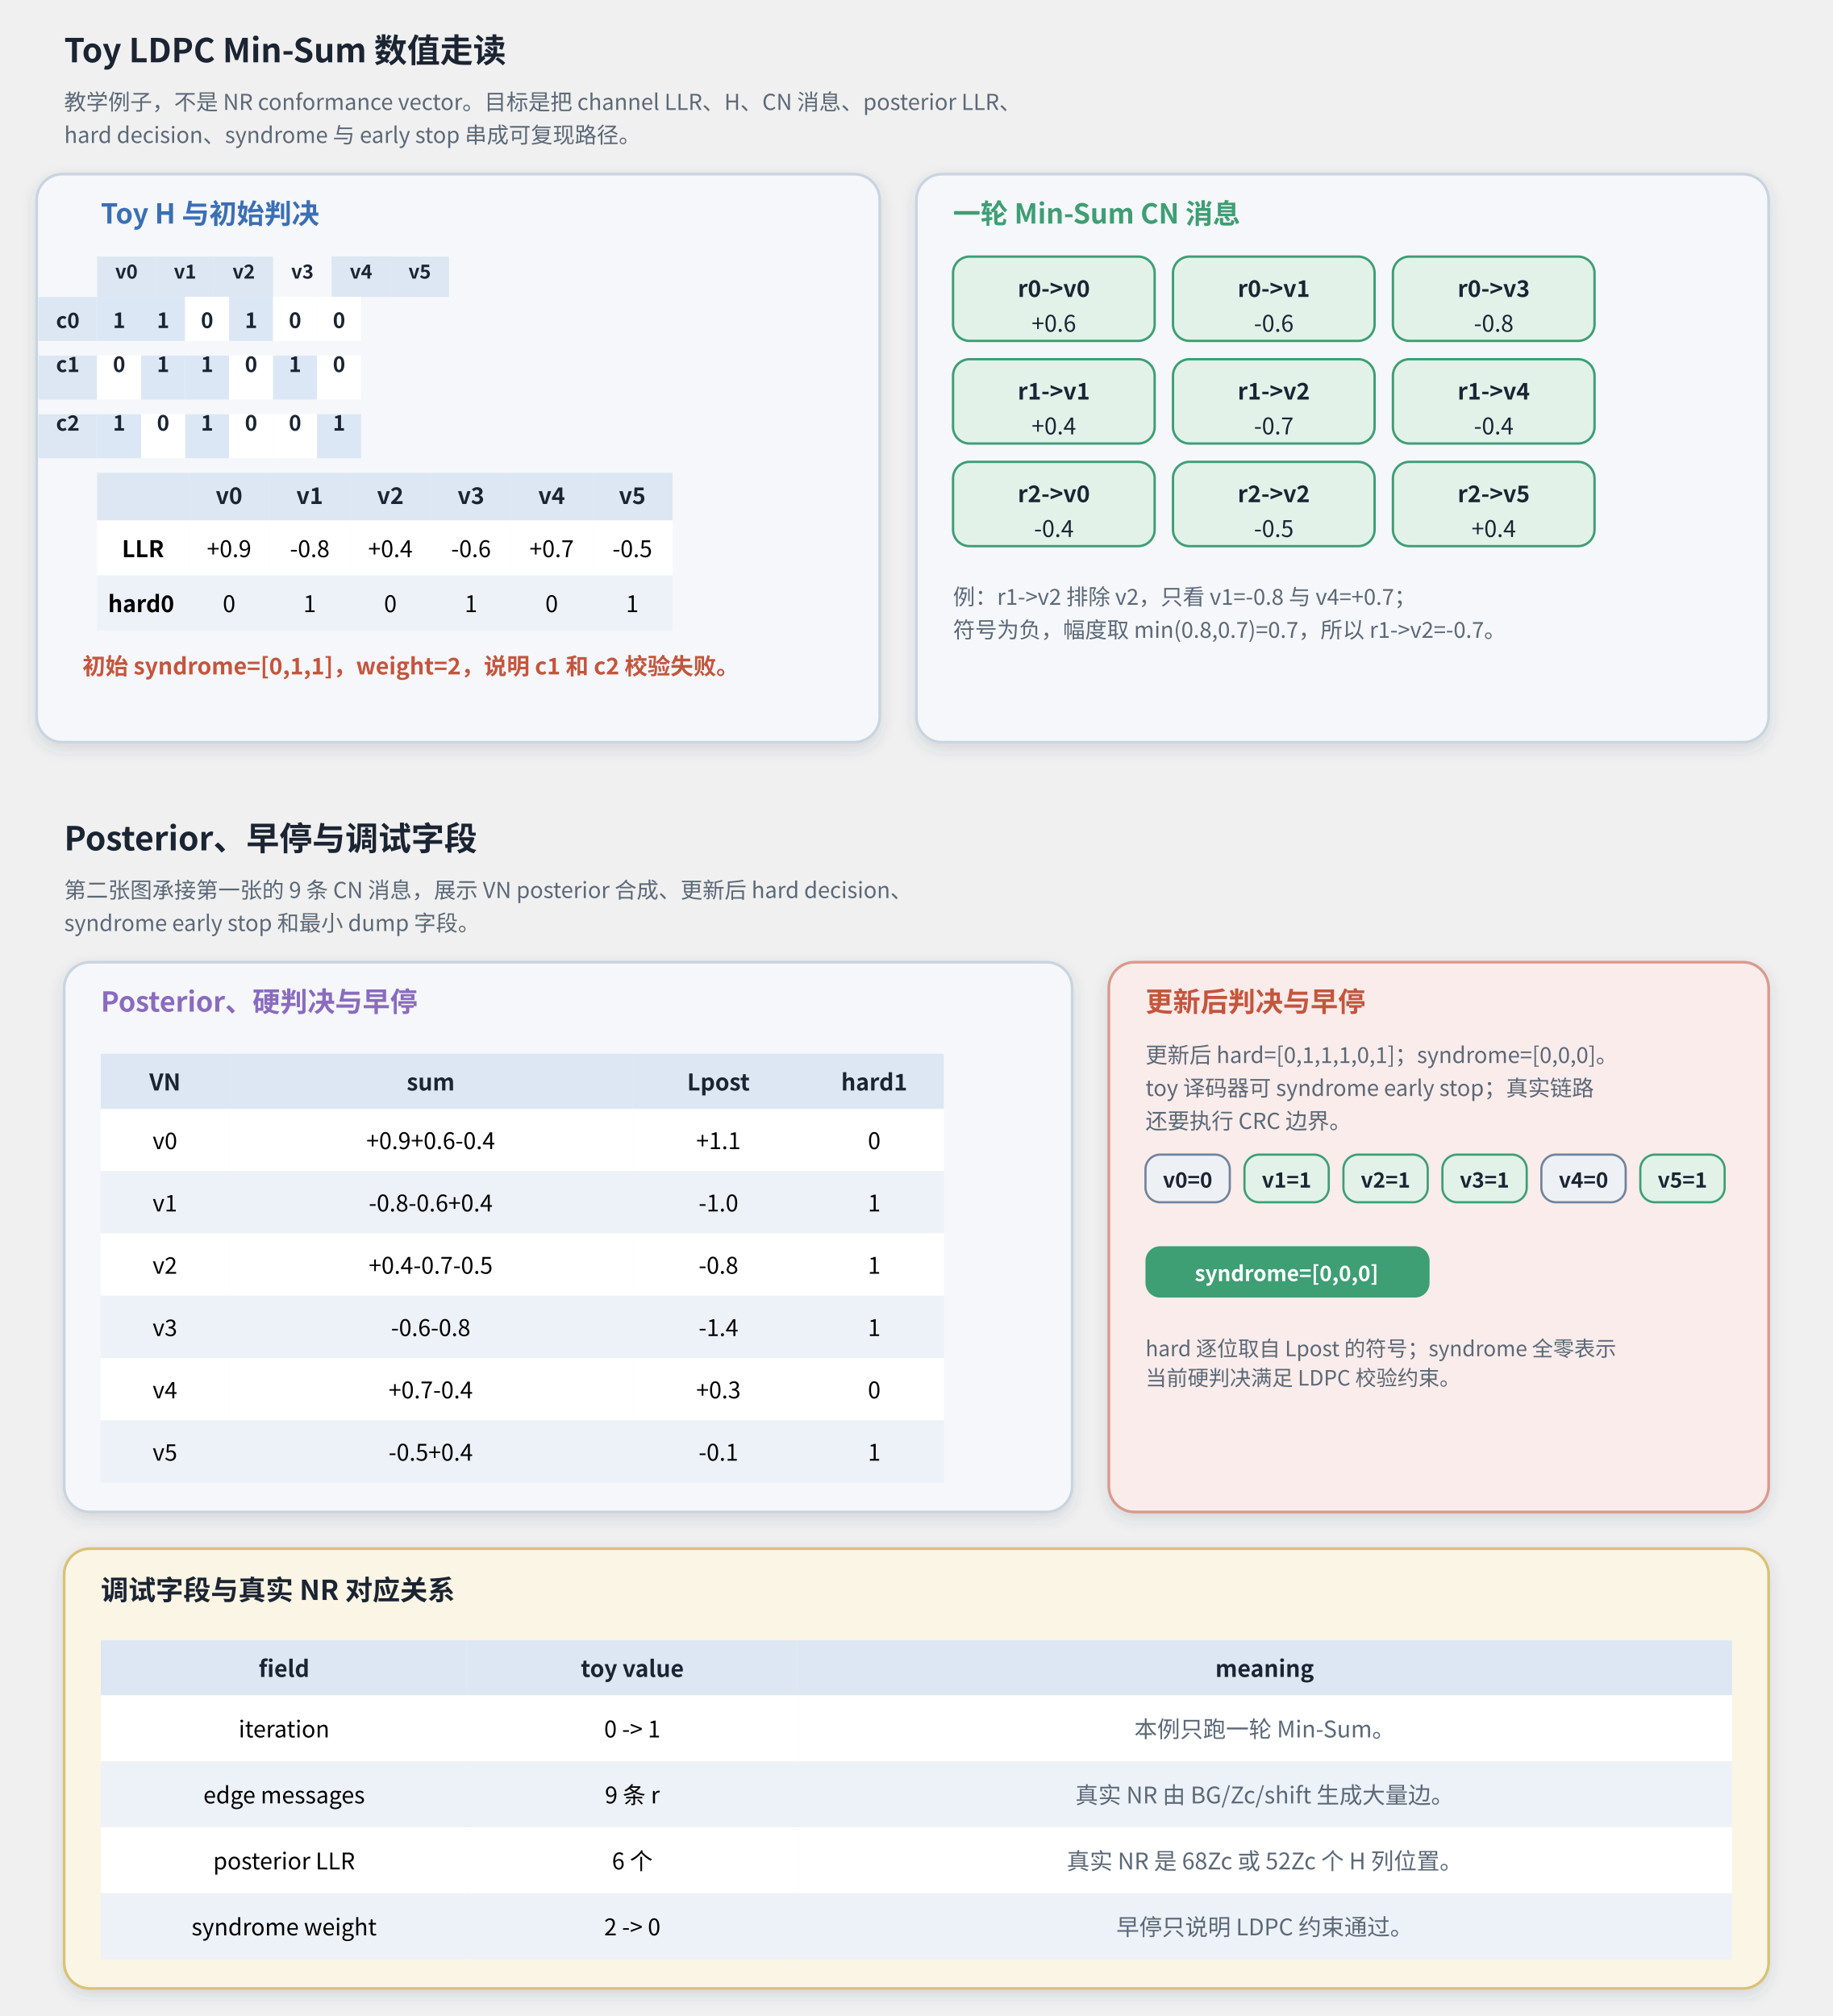
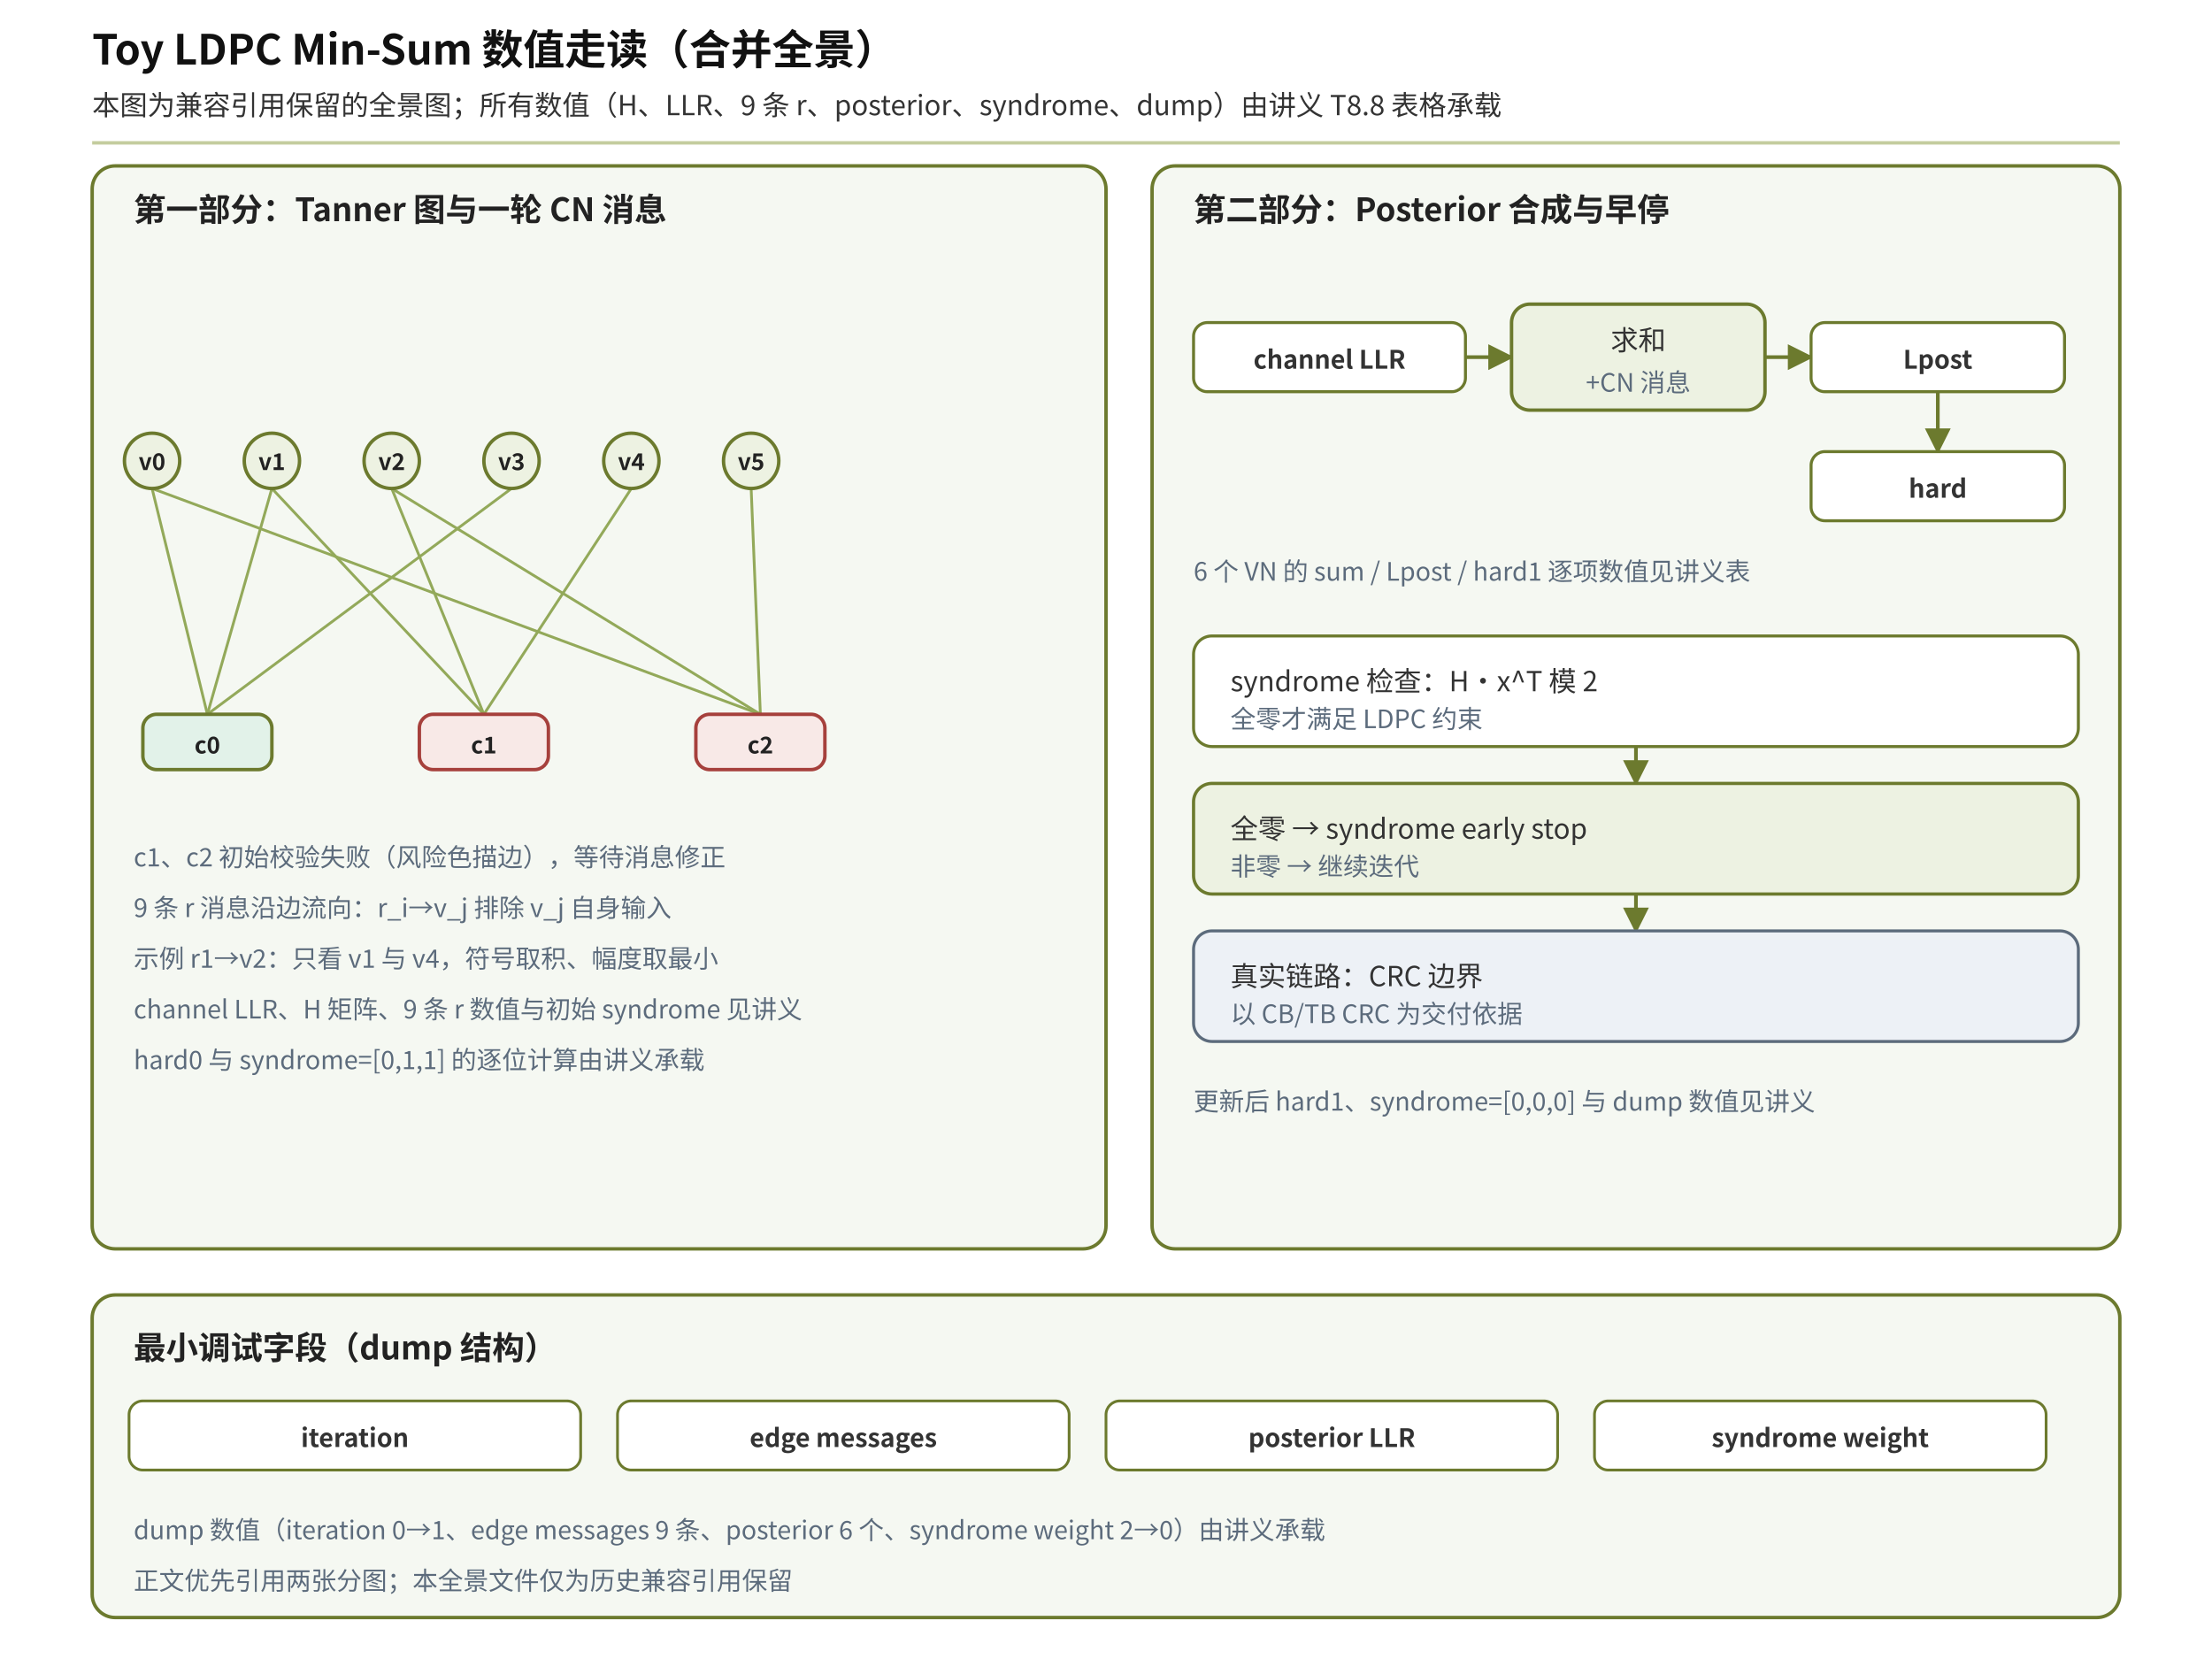
- <svg xmlns="http://www.w3.org/2000/svg" width="1000" height="1100" viewBox="0 0 1000 1100" role="img" font-family="'Noto Sans CJK SC','Source Han Sans SC','PingFang SC','Microsoft YaHei',system-ui,sans-serif">
+ <svg xmlns="http://www.w3.org/2000/svg" viewBox="0 0 960 720" width="960" height="720" role="img">
+   <rect width="960" height="720" fill="#ffffff" />
  <defs>
-     <filter id="soft" x="-10%" y="-10%" width="125%" height="135%">
-       <feDropShadow dx="0" dy="3" stdDeviation="4" flood-color="#334155" flood-opacity="0.14" />
-     </filter>
+     <marker id="arrow" viewBox="0 0 10 10" refX="9" refY="5" markerWidth="7" markerHeight="7" orient="auto-start-reverse">
+       <path d="M 0 0 L 10 5 L 0 10 z" fill="#6C7A2E" />
+     </marker>
  </defs>
-   <text x="35" y="34" font-size="18" font-weight="700" class="free" fill="#1B2433">Toy LDPC Min-Sum 数值走读</text>
-   <text x="35" y="60" font-size="12" class="free" fill="#5B6877">教学例子，不是 NR conformance vector。目标是把 channel LLR、H、CN 消息、posterior LLR、</text>
-   <text x="35" y="78" font-size="12" class="free" fill="#5B6877">hard decision、syndrome 与 early stop 串成可复现路径。</text>
-   <g filter="url(#soft)">
-     <rect x="20" y="95" width="460" height="310" rx="14" fill="#F5F7FA" stroke="#C9D4E0" stroke-width="1.5" />
-   </g>
-   <text x="55" y="122" font-size="15" font-weight="700" fill="#3B6FB5">Toy H 与初始判决</text>
-   <g font-size="10.5" font-weight="700" fill="#1B2433" text-anchor="middle">
-     <rect x="53" y="140" width="32" height="22" fill="#DDE7F3" />
-     <text x="69" y="152" text-anchor="middle">v0</text>
-     <rect x="85" y="140" width="32" height="22" fill="#DDE7F3" />
-     <text x="101" y="152" text-anchor="middle">v1</text>
-     <rect x="117" y="140" width="32" height="22" fill="#DDE7F3" />
-     <text x="133" y="152" text-anchor="middle">v2</text>
-     <rect x="181" y="140" width="32" height="22" fill="#DDE7F3" />
-     <text x="165" y="152" text-anchor="middle">v3</text>
-     <rect x="181" y="140" width="32" height="22" fill="#DDE7F3" />
-     <text x="197" y="152" text-anchor="middle">v4</text>
-     <rect x="213" y="140" width="32" height="22" fill="#DDE7F3" />
-     <text x="229" y="152" text-anchor="middle">v5</text>
-   </g>
-   <g font-size="11.5" font-weight="700" fill="#1B2433" text-anchor="middle">
-     <rect x="21" y="162" width="32" height="24" fill="#DDE7F3" />
-     <text x="37" y="179" text-anchor="middle">c0</text>
-     <rect x="21" y="194" width="32" height="24" fill="#DDE7F3" />
-     <text x="37" y="203" text-anchor="middle">c1</text>
-     <rect x="21" y="226" width="32" height="24" fill="#DDE7F3" />
-     <text x="37" y="235" text-anchor="middle">c2</text>
-     <rect x="53" y="162" width="24" height="24" fill="#DCE7F6" />
-     <text x="65" y="179" text-anchor="middle">1</text>
-     <rect x="77" y="162" width="24" height="24" fill="#DCE7F6" />
-     <text x="89" y="179" text-anchor="middle">1</text>
-     <rect x="101" y="162" width="24" height="24" fill="#FFFFFF" />
-     <text x="113" y="179" text-anchor="middle">0</text>
-     <rect x="125" y="162" width="24" height="24" fill="#DCE7F6" />
-     <text x="137" y="179" text-anchor="middle">1</text>
-     <rect x="149" y="162" width="24" height="24" fill="#FFFFFF" />
-     <text x="161" y="179" text-anchor="middle">0</text>
-     <rect x="173" y="162" width="24" height="24" fill="#FFFFFF" />
-     <text x="185" y="179" text-anchor="middle">0</text>
-     <rect x="53" y="194" width="24" height="24" fill="#FFFFFF" />
-     <text x="65" y="203" text-anchor="middle">0</text>
-     <rect x="77" y="194" width="24" height="24" fill="#DCE7F6" />
-     <text x="89" y="203" text-anchor="middle">1</text>
-     <rect x="101" y="194" width="24" height="24" fill="#DCE7F6" />
-     <text x="113" y="203" text-anchor="middle">1</text>
-     <rect x="125" y="194" width="24" height="24" fill="#FFFFFF" />
-     <text x="137" y="203" text-anchor="middle">0</text>
-     <rect x="149" y="194" width="24" height="24" fill="#DCE7F6" />
-     <text x="161" y="203" text-anchor="middle">1</text>
-     <rect x="173" y="194" width="24" height="24" fill="#FFFFFF" />
-     <text x="185" y="203" text-anchor="middle">0</text>
-     <rect x="53" y="226" width="24" height="24" fill="#DCE7F6" />
-     <text x="65" y="235" text-anchor="middle">1</text>
-     <rect x="77" y="226" width="24" height="24" fill="#FFFFFF" />
-     <text x="89" y="235" text-anchor="middle">0</text>
-     <rect x="101" y="226" width="24" height="24" fill="#DCE7F6" />
-     <text x="113" y="235" text-anchor="middle">1</text>
-     <rect x="125" y="226" width="24" height="24" fill="#FFFFFF" />
-     <text x="137" y="235" text-anchor="middle">0</text>
-     <rect x="149" y="226" width="24" height="24" fill="#FFFFFF" />
-     <text x="161" y="235" text-anchor="middle">0</text>
-     <rect x="173" y="226" width="24" height="24" fill="#DCE7F6" />
-     <text x="185" y="235" text-anchor="middle">1</text>
-   </g>
-   <g font-size="12.5" text-anchor="middle">
-     <rect x="53" y="258" width="50" height="26" fill="#DDE7F3" />
-     <text x="70" y="275" text-anchor="middle" font-weight="700" fill="#1B2433" />
-     <rect x="103" y="258" width="44" height="26" fill="#DDE7F3" />
-     <text x="125" y="275" text-anchor="middle" font-weight="700" fill="#1B2433">v0</text>
-     <rect x="147" y="258" width="44" height="26" fill="#DDE7F3" />
-     <text x="169" y="275" text-anchor="middle" font-weight="700" fill="#1B2433">v1</text>
-     <rect x="191" y="258" width="44" height="26" fill="#DDE7F3" />
-     <text x="213" y="275" text-anchor="middle" font-weight="700" fill="#1B2433">v2</text>
-     <rect x="235" y="258" width="44" height="26" fill="#DDE7F3" />
-     <text x="257" y="275" text-anchor="middle" font-weight="700" fill="#1B2433">v3</text>
-     <rect x="279" y="258" width="44" height="26" fill="#DDE7F3" />
-     <text x="301" y="275" text-anchor="middle" font-weight="700" fill="#1B2433">v4</text>
-     <rect x="323" y="258" width="44" height="26" fill="#DDE7F3" />
-     <text x="345" y="275" text-anchor="middle" font-weight="700" fill="#1B2433">v5</text>
-     <rect x="53" y="284" width="50" height="30" fill="#FFFFFF" />
-     <text x="78" y="304" text-anchor="middle" font-weight="700">LLR</text>
-     <rect x="103" y="284" width="44" height="30" fill="#FFFFFF" />
-     <text x="125" y="304" text-anchor="middle">+0.9</text>
-     <rect x="147" y="284" width="44" height="30" fill="#FFFFFF" />
-     <text x="169" y="304" text-anchor="middle">-0.8</text>
-     <rect x="191" y="284" width="44" height="30" fill="#FFFFFF" />
-     <text x="213" y="304" text-anchor="middle">+0.4</text>
-     <rect x="235" y="284" width="44" height="30" fill="#FFFFFF" />
-     <text x="257" y="304" text-anchor="middle">-0.6</text>
-     <rect x="279" y="284" width="44" height="30" fill="#FFFFFF" />
-     <text x="301" y="304" text-anchor="middle">+0.7</text>
-     <rect x="323" y="284" width="44" height="30" fill="#FFFFFF" />
-     <text x="345" y="304" text-anchor="middle">-0.5</text>
-     <rect x="53" y="314" width="50" height="30" fill="#EDF2F8" />
-     <text x="77" y="334" text-anchor="middle" font-weight="700">hard0</text>
-     <rect x="103" y="314" width="44" height="30" fill="#EDF2F8" />
-     <text x="125" y="334" text-anchor="middle">0</text>
-     <rect x="147" y="314" width="44" height="30" fill="#EDF2F8" />
-     <text x="169" y="334" text-anchor="middle">1</text>
-     <rect x="191" y="314" width="44" height="30" fill="#EDF2F8" />
-     <text x="213" y="334" text-anchor="middle">0</text>
-     <rect x="235" y="314" width="44" height="30" fill="#EDF2F8" />
-     <text x="257" y="334" text-anchor="middle">1</text>
-     <rect x="279" y="314" width="44" height="30" fill="#EDF2F8" />
-     <text x="301" y="334" text-anchor="middle">0</text>
-     <rect x="323" y="314" width="44" height="30" fill="#EDF2F8" />
-     <text x="345" y="334" text-anchor="middle">1</text>
-   </g>
-   <text x="45" y="368" font-size="12.5" font-weight="700" fill="#C4553D">初始 syndrome=[0,1,1]，weight=2，说明 c1 和 c2 校验失败。</text>
-   <g filter="url(#soft)">
-     <rect x="500" y="95" width="465" height="310" rx="14" fill="#F5F7FA" stroke="#C9D4E0" stroke-width="1.5" />
-   </g>
-   <text x="520" y="122" font-size="15" font-weight="700" fill="#3E9E74">一轮 Min-Sum CN 消息</text>
-   <g font-size="12.5" font-weight="700" fill="#1B2433" text-anchor="middle">
-     <rect x="520" y="140" width="110" height="46" rx="9" fill="#E2F2E9" stroke="#3E9E74" stroke-width="1.3" />
-     <text x="575" y="162" text-anchor="middle">r0-&gt;v0</text>
-     <text x="575" y="181" text-anchor="middle" font-weight="400">+0.6</text>
-     <rect x="640" y="140" width="110" height="46" rx="9" fill="#E2F2E9" stroke="#3E9E74" stroke-width="1.3" />
-     <text x="695" y="162" text-anchor="middle">r0-&gt;v1</text>
-     <text x="695" y="181" text-anchor="middle" font-weight="400">-0.6</text>
-     <rect x="760" y="140" width="110" height="46" rx="9" fill="#E2F2E9" stroke="#3E9E74" stroke-width="1.3" />
-     <text x="815" y="162" text-anchor="middle">r0-&gt;v3</text>
-     <text x="815" y="181" text-anchor="middle" font-weight="400">-0.8</text>
-     <rect x="520" y="196" width="110" height="46" rx="9" fill="#E2F2E9" stroke="#3E9E74" stroke-width="1.3" />
-     <text x="575" y="218" text-anchor="middle">r1-&gt;v1</text>
-     <text x="575" y="237" text-anchor="middle" font-weight="400">+0.4</text>
-     <rect x="640" y="196" width="110" height="46" rx="9" fill="#E2F2E9" stroke="#3E9E74" stroke-width="1.3" />
-     <text x="695" y="218" text-anchor="middle">r1-&gt;v2</text>
-     <text x="695" y="237" text-anchor="middle" font-weight="400">-0.7</text>
-     <rect x="760" y="196" width="110" height="46" rx="9" fill="#E2F2E9" stroke="#3E9E74" stroke-width="1.3" />
-     <text x="815" y="218" text-anchor="middle">r1-&gt;v4</text>
-     <text x="815" y="237" text-anchor="middle" font-weight="400">-0.4</text>
-     <rect x="520" y="252" width="110" height="46" rx="9" fill="#E2F2E9" stroke="#3E9E74" stroke-width="1.3" />
-     <text x="575" y="274" text-anchor="middle">r2-&gt;v0</text>
-     <text x="575" y="293" text-anchor="middle" font-weight="400">-0.4</text>
-     <rect x="640" y="252" width="110" height="46" rx="9" fill="#E2F2E9" stroke="#3E9E74" stroke-width="1.3" />
-     <text x="695" y="274" text-anchor="middle">r2-&gt;v2</text>
-     <text x="695" y="293" text-anchor="middle" font-weight="400">-0.5</text>
-     <rect x="760" y="252" width="110" height="46" rx="9" fill="#E2F2E9" stroke="#3E9E74" stroke-width="1.3" />
-     <text x="815" y="274" text-anchor="middle">r2-&gt;v5</text>
-     <text x="815" y="293" text-anchor="middle" font-weight="400">+0.4</text>
-   </g>
-   <text x="520" y="330" font-size="12" fill="#5B6877">例：r1-&gt;v2 排除 v2，只看 v1=-0.8 与 v4=+0.7；</text>
-   <text x="520" y="348" font-size="12" fill="#5B6877">符号为负，幅度取 min(0.8,0.7)=0.7，所以 r1-&gt;v2=-0.7。</text>
-   <text x="35" y="464" font-size="18" font-weight="700" class="free" fill="#1B2433">Posterior、早停与调试字段</text>
-   <text x="35" y="490" font-size="12" class="free" fill="#5B6877">第二张图承接第一张的 9 条 CN 消息，展示 VN posterior 合成、更新后 hard decision、</text>
-   <text x="35" y="508" font-size="12" class="free" fill="#5B6877">syndrome early stop 和最小 dump 字段。</text>
-   <g filter="url(#soft)">
-     <rect x="35" y="525" width="550" height="300" rx="14" fill="#F5F7FA" stroke="#C9D4E0" stroke-width="1.5" />
-   </g>
-   <text x="55" y="552" font-size="15" font-weight="700" fill="#8A6BBE">Posterior、硬判决与早停</text>
-   <g font-size="12.5" text-anchor="middle">
-     <rect x="55" y="575" width="70" height="30" fill="#DDE7F3" />
-     <text x="90" y="595" text-anchor="middle" font-weight="700" fill="#1B2433">VN</text>
-     <rect x="125" y="575" width="220" height="30" fill="#DDE7F3" />
-     <text x="235" y="595" text-anchor="middle" font-weight="700" fill="#1B2433">sum</text>
-     <rect x="345" y="575" width="95" height="30" fill="#DDE7F3" />
-     <text x="392" y="595" text-anchor="middle" font-weight="700" fill="#1B2433">Lpost</text>
-     <rect x="440" y="575" width="75" height="30" fill="#DDE7F3" />
-     <text x="477" y="595" text-anchor="middle" font-weight="700" fill="#1B2433">hard1</text>
-     <rect x="55" y="605" width="70" height="34" fill="#FFFFFF" />
-     <text x="90" y="627" text-anchor="middle">v0</text>
-     <rect x="125" y="605" width="220" height="34" fill="#FFFFFF" />
-     <text x="235" y="627" text-anchor="middle">+0.9+0.6-0.4</text>
-     <rect x="345" y="605" width="95" height="34" fill="#FFFFFF" />
-     <text x="392" y="627" text-anchor="middle">+1.1</text>
-     <rect x="440" y="605" width="75" height="34" fill="#FFFFFF" />
-     <text x="477" y="627" text-anchor="middle">0</text>
-     <rect x="55" y="639" width="70" height="34" fill="#EDF2F8" />
-     <text x="90" y="661" text-anchor="middle">v1</text>
-     <rect x="125" y="639" width="220" height="34" fill="#EDF2F8" />
-     <text x="235" y="661" text-anchor="middle">-0.8-0.6+0.4</text>
-     <rect x="345" y="639" width="95" height="34" fill="#EDF2F8" />
-     <text x="392" y="661" text-anchor="middle">-1.0</text>
-     <rect x="440" y="639" width="75" height="34" fill="#EDF2F8" />
-     <text x="477" y="661" text-anchor="middle">1</text>
-     <rect x="55" y="673" width="70" height="34" fill="#FFFFFF" />
-     <text x="90" y="695" text-anchor="middle">v2</text>
-     <rect x="125" y="673" width="220" height="34" fill="#FFFFFF" />
-     <text x="235" y="695" text-anchor="middle">+0.4-0.7-0.5</text>
-     <rect x="345" y="673" width="95" height="34" fill="#FFFFFF" />
-     <text x="392" y="695" text-anchor="middle">-0.8</text>
-     <rect x="440" y="673" width="75" height="34" fill="#FFFFFF" />
-     <text x="477" y="695" text-anchor="middle">1</text>
-     <rect x="55" y="707" width="70" height="34" fill="#EDF2F8" />
-     <text x="90" y="729" text-anchor="middle">v3</text>
-     <rect x="125" y="707" width="220" height="34" fill="#EDF2F8" />
-     <text x="235" y="729" text-anchor="middle">-0.6-0.8</text>
-     <rect x="345" y="707" width="95" height="34" fill="#EDF2F8" />
-     <text x="392" y="729" text-anchor="middle">-1.4</text>
-     <rect x="440" y="707" width="75" height="34" fill="#EDF2F8" />
-     <text x="477" y="729" text-anchor="middle">1</text>
-     <rect x="55" y="741" width="70" height="34" fill="#FFFFFF" />
-     <text x="90" y="763" text-anchor="middle">v4</text>
-     <rect x="125" y="741" width="220" height="34" fill="#FFFFFF" />
-     <text x="235" y="763" text-anchor="middle">+0.7-0.4</text>
-     <rect x="345" y="741" width="95" height="34" fill="#FFFFFF" />
-     <text x="392" y="763" text-anchor="middle">+0.3</text>
-     <rect x="440" y="741" width="75" height="34" fill="#FFFFFF" />
-     <text x="477" y="763" text-anchor="middle">0</text>
-     <rect x="55" y="775" width="70" height="34" fill="#EDF2F8" />
-     <text x="90" y="797" text-anchor="middle">v5</text>
-     <rect x="125" y="775" width="220" height="34" fill="#EDF2F8" />
-     <text x="235" y="797" text-anchor="middle">-0.5+0.4</text>
-     <rect x="345" y="775" width="95" height="34" fill="#EDF2F8" />
-     <text x="392" y="797" text-anchor="middle">-0.1</text>
-     <rect x="440" y="775" width="75" height="34" fill="#EDF2F8" />
-     <text x="477" y="797" text-anchor="middle">1</text>
-   </g>
-   <g filter="url(#soft)">
-     <rect x="605" y="525" width="360" height="300" rx="14" fill="#F9ECEA" stroke="#D99A8E" stroke-width="1.5" />
-   </g>
-   <text x="625" y="552" font-size="15" font-weight="700" fill="#C4553D">更新后判决与早停</text>
-   <text x="625" y="580" font-size="12" fill="#5B6877">更新后 hard=[0,1,1,1,0,1]；syndrome=[0,0,0]。</text>
-   <text x="625" y="598" font-size="12" fill="#5B6877">toy 译码器可 syndrome early stop；真实链路</text>
-   <text x="625" y="616" font-size="12" fill="#5B6877">还要执行 CRC 边界。</text>
-   <g font-size="11.5" font-weight="700" fill="#1B2433" text-anchor="middle">
-     <rect x="625" y="630" width="46" height="26" rx="8" fill="#EDF1F6" stroke="#72839B" stroke-width="1.2" />
-     <text x="648" y="648" text-anchor="middle">v0=0</text>
-     <rect x="679" y="630" width="46" height="26" rx="8" fill="#E2F2E9" stroke="#3E9E74" stroke-width="1.2" />
-     <text x="702" y="648" text-anchor="middle">v1=1</text>
-     <rect x="733" y="630" width="46" height="26" rx="8" fill="#E2F2E9" stroke="#3E9E74" stroke-width="1.2" />
-     <text x="756" y="648" text-anchor="middle">v2=1</text>
-     <rect x="787" y="630" width="46" height="26" rx="8" fill="#E2F2E9" stroke="#3E9E74" stroke-width="1.2" />
-     <text x="810" y="648" text-anchor="middle">v3=1</text>
-     <rect x="841" y="630" width="46" height="26" rx="8" fill="#EDF1F6" stroke="#72839B" stroke-width="1.2" />
-     <text x="864" y="648" text-anchor="middle">v4=0</text>
-     <rect x="895" y="630" width="46" height="26" rx="8" fill="#E2F2E9" stroke="#3E9E74" stroke-width="1.2" />
-     <text x="918" y="648" text-anchor="middle">v5=1</text>
-     <rect x="625" y="680" width="155" height="28" rx="8" fill="#3E9E74" />
-     <text x="702" y="699" text-anchor="middle" fill="#FFFFFF">syndrome=[0,0,0]</text>
-   </g>
-   <text x="625" y="740" font-size="11.5" fill="#5B6877">hard 逐位取自 Lpost 的符号；syndrome 全零表示</text>
-   <text x="625" y="756" font-size="11.5" fill="#5B6877">当前硬判决满足 LDPC 校验约束。</text>
-   <g filter="url(#soft)">
-     <rect x="35" y="845" width="930" height="240" rx="14" fill="#FAF5E4" stroke="#D9C179" stroke-width="1.5" />
-   </g>
-   <text x="55" y="873" font-size="15" font-weight="700" fill="#1B2433">调试字段与真实 NR 对应关系</text>
-   <g font-size="12.5" text-anchor="middle">
-     <rect x="55" y="895" width="200" height="30" fill="#DDE7F3" />
-     <text x="155" y="915" text-anchor="middle" font-weight="700" fill="#1B2433">field</text>
-     <rect x="255" y="895" width="180" height="30" fill="#DDE7F3" />
-     <text x="345" y="915" text-anchor="middle" font-weight="700" fill="#1B2433">toy value</text>
-     <rect x="435" y="895" width="510" height="30" fill="#DDE7F3" />
-     <text x="690" y="915" text-anchor="middle" font-weight="700" fill="#1B2433">meaning</text>
-     <rect x="55" y="925" width="200" height="36" fill="#FFFFFF" />
-     <text x="155" y="948" text-anchor="middle">iteration</text>
-     <rect x="255" y="925" width="180" height="36" fill="#FFFFFF" />
-     <text x="345" y="948" text-anchor="middle">0 -&gt; 1</text>
-     <rect x="435" y="925" width="510" height="36" fill="#FFFFFF" />
-     <text x="690" y="948" text-anchor="middle" fill="#5B6877">本例只跑一轮 Min-Sum。</text>
-     <rect x="55" y="961" width="200" height="36" fill="#EDF2F8" />
-     <text x="155" y="984" text-anchor="middle">edge messages</text>
-     <rect x="255" y="961" width="180" height="36" fill="#EDF2F8" />
-     <text x="345" y="984" text-anchor="middle">9 条 r</text>
-     <rect x="435" y="961" width="510" height="36" fill="#EDF2F8" />
-     <text x="690" y="984" text-anchor="middle" fill="#5B6877">真实 NR 由 BG/Zc/shift 生成大量边。</text>
-     <rect x="55" y="997" width="200" height="36" fill="#FFFFFF" />
-     <text x="155" y="1020" text-anchor="middle">posterior LLR</text>
-     <rect x="255" y="997" width="180" height="36" fill="#FFFFFF" />
-     <text x="345" y="1020" text-anchor="middle">6 个</text>
-     <rect x="435" y="997" width="510" height="36" fill="#FFFFFF" />
-     <text x="690" y="1020" text-anchor="middle" fill="#5B6877">真实 NR 是 68Zc 或 52Zc 个 H 列位置。</text>
-     <rect x="55" y="1033" width="200" height="36" fill="#EDF2F8" />
-     <text x="155" y="1056" text-anchor="middle">syndrome weight</text>
-     <rect x="255" y="1033" width="180" height="36" fill="#EDF2F8" />
-     <text x="345" y="1056" text-anchor="middle">2 -&gt; 0</text>
-     <rect x="435" y="1033" width="510" height="36" fill="#EDF2F8" />
-     <text x="690" y="1056" text-anchor="middle" fill="#5B6877">早停只说明 LDPC 约束通过。</text>
-   </g>
+   <style>
+     .title { font-family: "Noto Sans CJK SC", "Droid Sans Fallback", sans-serif; font-size: 18px; font-weight: bold; fill: #111; }
+     .label { font-family: "Noto Sans CJK SC", "Droid Sans Fallback", sans-serif; font-size: 14px; font-weight: bold; fill: #222; }
+     .small { font-family: "Noto Sans CJK SC", "Droid Sans Fallback", sans-serif; font-size: 12px; fill: #333; }
+     .note  { font-family: "Noto Sans CJK SC", "Droid Sans Fallback", sans-serif; font-size: 11px; fill: #5C6B7C; }
+     .node  { font-family: "Noto Sans CJK SC", "Droid Sans Fallback", sans-serif; font-size: 10px; font-weight: bold; fill: #222; }
+     .chip  { font-family: "Noto Sans CJK SC", "Droid Sans Fallback", sans-serif; font-size: 11px; font-weight: bold; fill: #333; }
+   </style>
+   <text x="40" y="28" class="title">Toy LDPC Min-Sum 数值走读（合并全景）</text>
+   <text x="40" y="50" class="small">本图为兼容引用保留的全景图；所有数值（H、LLR、9 条 r、posterior、syndrome、dump）由讲义 T8.8 表格承载</text>
+   <line x1="40" y1="62" x2="920" y2="62" stroke="#C4CC9E" stroke-width="1.5" />
+   <rect x="40" y="72" width="440" height="470" rx="10" fill="#F5F8F2" stroke="#6C7A2E" stroke-width="1.5" />
+   <text x="58" y="96" class="label">第一部分：Tanner 图与一轮 CN 消息</text>
+   <line x1="66" y1="212" x2="90" y2="310" stroke="#93A95A" stroke-width="1.2" />
+   <line x1="118" y1="212" x2="90" y2="310" stroke="#93A95A" stroke-width="1.2" />
+   <line x1="222" y1="212" x2="90" y2="310" stroke="#93A95A" stroke-width="1.2" />
+   <line x1="118" y1="212" x2="210" y2="310" stroke="#93A95A" stroke-width="1.2" />
+   <line x1="170" y1="212" x2="210" y2="310" stroke="#93A95A" stroke-width="1.2" />
+   <line x1="274" y1="212" x2="210" y2="310" stroke="#93A95A" stroke-width="1.2" />
+   <line x1="66" y1="212" x2="330" y2="310" stroke="#93A95A" stroke-width="1.2" />
+   <line x1="170" y1="212" x2="330" y2="310" stroke="#93A95A" stroke-width="1.2" />
+   <line x1="326" y1="212" x2="330" y2="310" stroke="#93A95A" stroke-width="1.2" />
+   <circle cx="66" cy="200" r="12" fill="#EDF2E2" stroke="#6C7A2E" stroke-width="1.5" />
+   <text x="66" y="204" text-anchor="middle" class="node">v0</text>
+   <circle cx="118" cy="200" r="12" fill="#EDF2E2" stroke="#6C7A2E" stroke-width="1.5" />
+   <text x="118" y="204" text-anchor="middle" class="node">v1</text>
+   <circle cx="170" cy="200" r="12" fill="#EDF2E2" stroke="#6C7A2E" stroke-width="1.5" />
+   <text x="170" y="204" text-anchor="middle" class="node">v2</text>
+   <circle cx="222" cy="200" r="12" fill="#EDF2E2" stroke="#6C7A2E" stroke-width="1.5" />
+   <text x="222" y="204" text-anchor="middle" class="node">v3</text>
+   <circle cx="274" cy="200" r="12" fill="#EDF2E2" stroke="#6C7A2E" stroke-width="1.5" />
+   <text x="274" y="204" text-anchor="middle" class="node">v4</text>
+   <circle cx="326" cy="200" r="12" fill="#EDF2E2" stroke="#6C7A2E" stroke-width="1.5" />
+   <text x="326" y="204" text-anchor="middle" class="node">v5</text>
+   <rect x="62" y="310" width="56" height="24" rx="6" fill="#E2F2E9" stroke="#6C7A2E" stroke-width="1.5" />
+   <text x="90" y="327" text-anchor="middle" class="node">c0</text>
+   <rect x="182" y="310" width="56" height="24" rx="6" fill="#F8E9E7" stroke="#A6403C" stroke-width="1.5" />
+   <text x="210" y="327" text-anchor="middle" class="node">c1</text>
+   <rect x="302" y="310" width="56" height="24" rx="6" fill="#F8E9E7" stroke="#A6403C" stroke-width="1.5" />
+   <text x="330" y="327" text-anchor="middle" class="node">c2</text>
+   <text x="58" y="376" class="note">c1、c2 初始校验失败（风险色描边），等待消息修正</text>
+   <text x="58" y="398" class="note">9 条 r 消息沿边流向：r_i→v_j 排除 v_j 自身输入</text>
+   <text x="58" y="420" class="note">示例 r1→v2：只看 v1 与 v4，符号取积、幅度取最小</text>
+   <text x="58" y="442" class="note">channel LLR、H 矩阵、9 条 r 数值与初始 syndrome 见讲义</text>
+   <text x="58" y="464" class="note">hard0 与 syndrome=[0,1,1] 的逐位计算由讲义承载</text>
+   <rect x="500" y="72" width="420" height="470" rx="10" fill="#F5F8F2" stroke="#6C7A2E" stroke-width="1.5" />
+   <text x="518" y="96" class="label">第二部分：Posterior 合成与早停</text>
+   <rect x="518" y="140" width="118" height="30" rx="6" fill="#FFFFFF" stroke="#6C7A2E" stroke-width="1.3" />
+   <text x="577" y="160" text-anchor="middle" class="chip">channel LLR</text>
+   <path d="M 636 155 L 656 155" stroke="#6C7A2E" stroke-width="1.6" marker-end="url(#arrow)" />
+   <rect x="656" y="132" width="110" height="46" rx="8" fill="#EDF2E2" stroke="#6C7A2E" stroke-width="1.5" />
+   <text x="711" y="152" text-anchor="middle" class="small">求和</text>
+   <text x="711" y="170" text-anchor="middle" class="note">+CN 消息</text>
+   <path d="M 766 155 L 786 155" stroke="#6C7A2E" stroke-width="1.6" marker-end="url(#arrow)" />
+   <rect x="786" y="140" width="110" height="30" rx="6" fill="#FFFFFF" stroke="#6C7A2E" stroke-width="1.3" />
+   <text x="841" y="160" text-anchor="middle" class="chip">Lpost</text>
+   <path d="M 841 170 L 841 196" stroke="#6C7A2E" stroke-width="1.6" marker-end="url(#arrow)" />
+   <rect x="786" y="196" width="110" height="30" rx="6" fill="#FFFFFF" stroke="#6C7A2E" stroke-width="1.3" />
+   <text x="841" y="216" text-anchor="middle" class="chip">hard</text>
+   <text x="518" y="252" class="note">6 个 VN 的 sum / Lpost / hard1 逐项数值见讲义表</text>
+   <rect x="518" y="276" width="384" height="48" rx="8" fill="#FFFFFF" stroke="#6C7A2E" stroke-width="1.3" />
+   <text x="534" y="300" class="small">syndrome 检查：H·x^T 模 2</text>
+   <text x="534" y="316" class="note">全零才满足 LDPC 约束</text>
+   <path d="M 710 324 L 710 340" stroke="#6C7A2E" stroke-width="1.6" marker-end="url(#arrow)" />
+   <rect x="518" y="340" width="384" height="48" rx="8" fill="#EDF2E2" stroke="#6C7A2E" stroke-width="1.4" />
+   <text x="534" y="364" class="small">全零 → syndrome early stop</text>
+   <text x="534" y="380" class="note">非零 → 继续迭代</text>
+   <path d="M 710 388 L 710 404" stroke="#6C7A2E" stroke-width="1.6" marker-end="url(#arrow)" />
+   <rect x="518" y="404" width="384" height="48" rx="8" fill="#EDF1F6" stroke="#5C6B7C" stroke-width="1.3" />
+   <text x="534" y="428" class="small">真实链路：CRC 边界</text>
+   <text x="534" y="444" class="note">以 CB/TB CRC 为交付依据</text>
+   <text x="518" y="482" class="note">更新后 hard1、syndrome=[0,0,0] 与 dump 数值见讲义</text>
+   <rect x="40" y="562" width="880" height="140" rx="10" fill="#F5F8F2" stroke="#6C7A2E" stroke-width="1.5" />
+   <text x="58" y="590" class="label">最小调试字段（dump 结构）</text>
+   <rect x="56" y="608" width="196" height="30" rx="6" fill="#FFFFFF" stroke="#6C7A2E" stroke-width="1.2" />
+   <text x="154" y="628" text-anchor="middle" class="chip">iteration</text>
+   <rect x="268" y="608" width="196" height="30" rx="6" fill="#FFFFFF" stroke="#6C7A2E" stroke-width="1.2" />
+   <text x="366" y="628" text-anchor="middle" class="chip">edge messages</text>
+   <rect x="480" y="608" width="196" height="30" rx="6" fill="#FFFFFF" stroke="#6C7A2E" stroke-width="1.2" />
+   <text x="578" y="628" text-anchor="middle" class="chip">posterior LLR</text>
+   <rect x="692" y="608" width="196" height="30" rx="6" fill="#FFFFFF" stroke="#6C7A2E" stroke-width="1.2" />
+   <text x="790" y="628" text-anchor="middle" class="chip">syndrome weight</text>
+   <text x="58" y="668" class="note">dump 数值（iteration 0→1、edge messages 9 条、posterior 6 个、syndrome weight 2→0）由讲义承载</text>
+   <text x="58" y="690" class="note">正文优先引用两张分图；本全景文件仅为历史兼容引用保留</text>
</svg>
